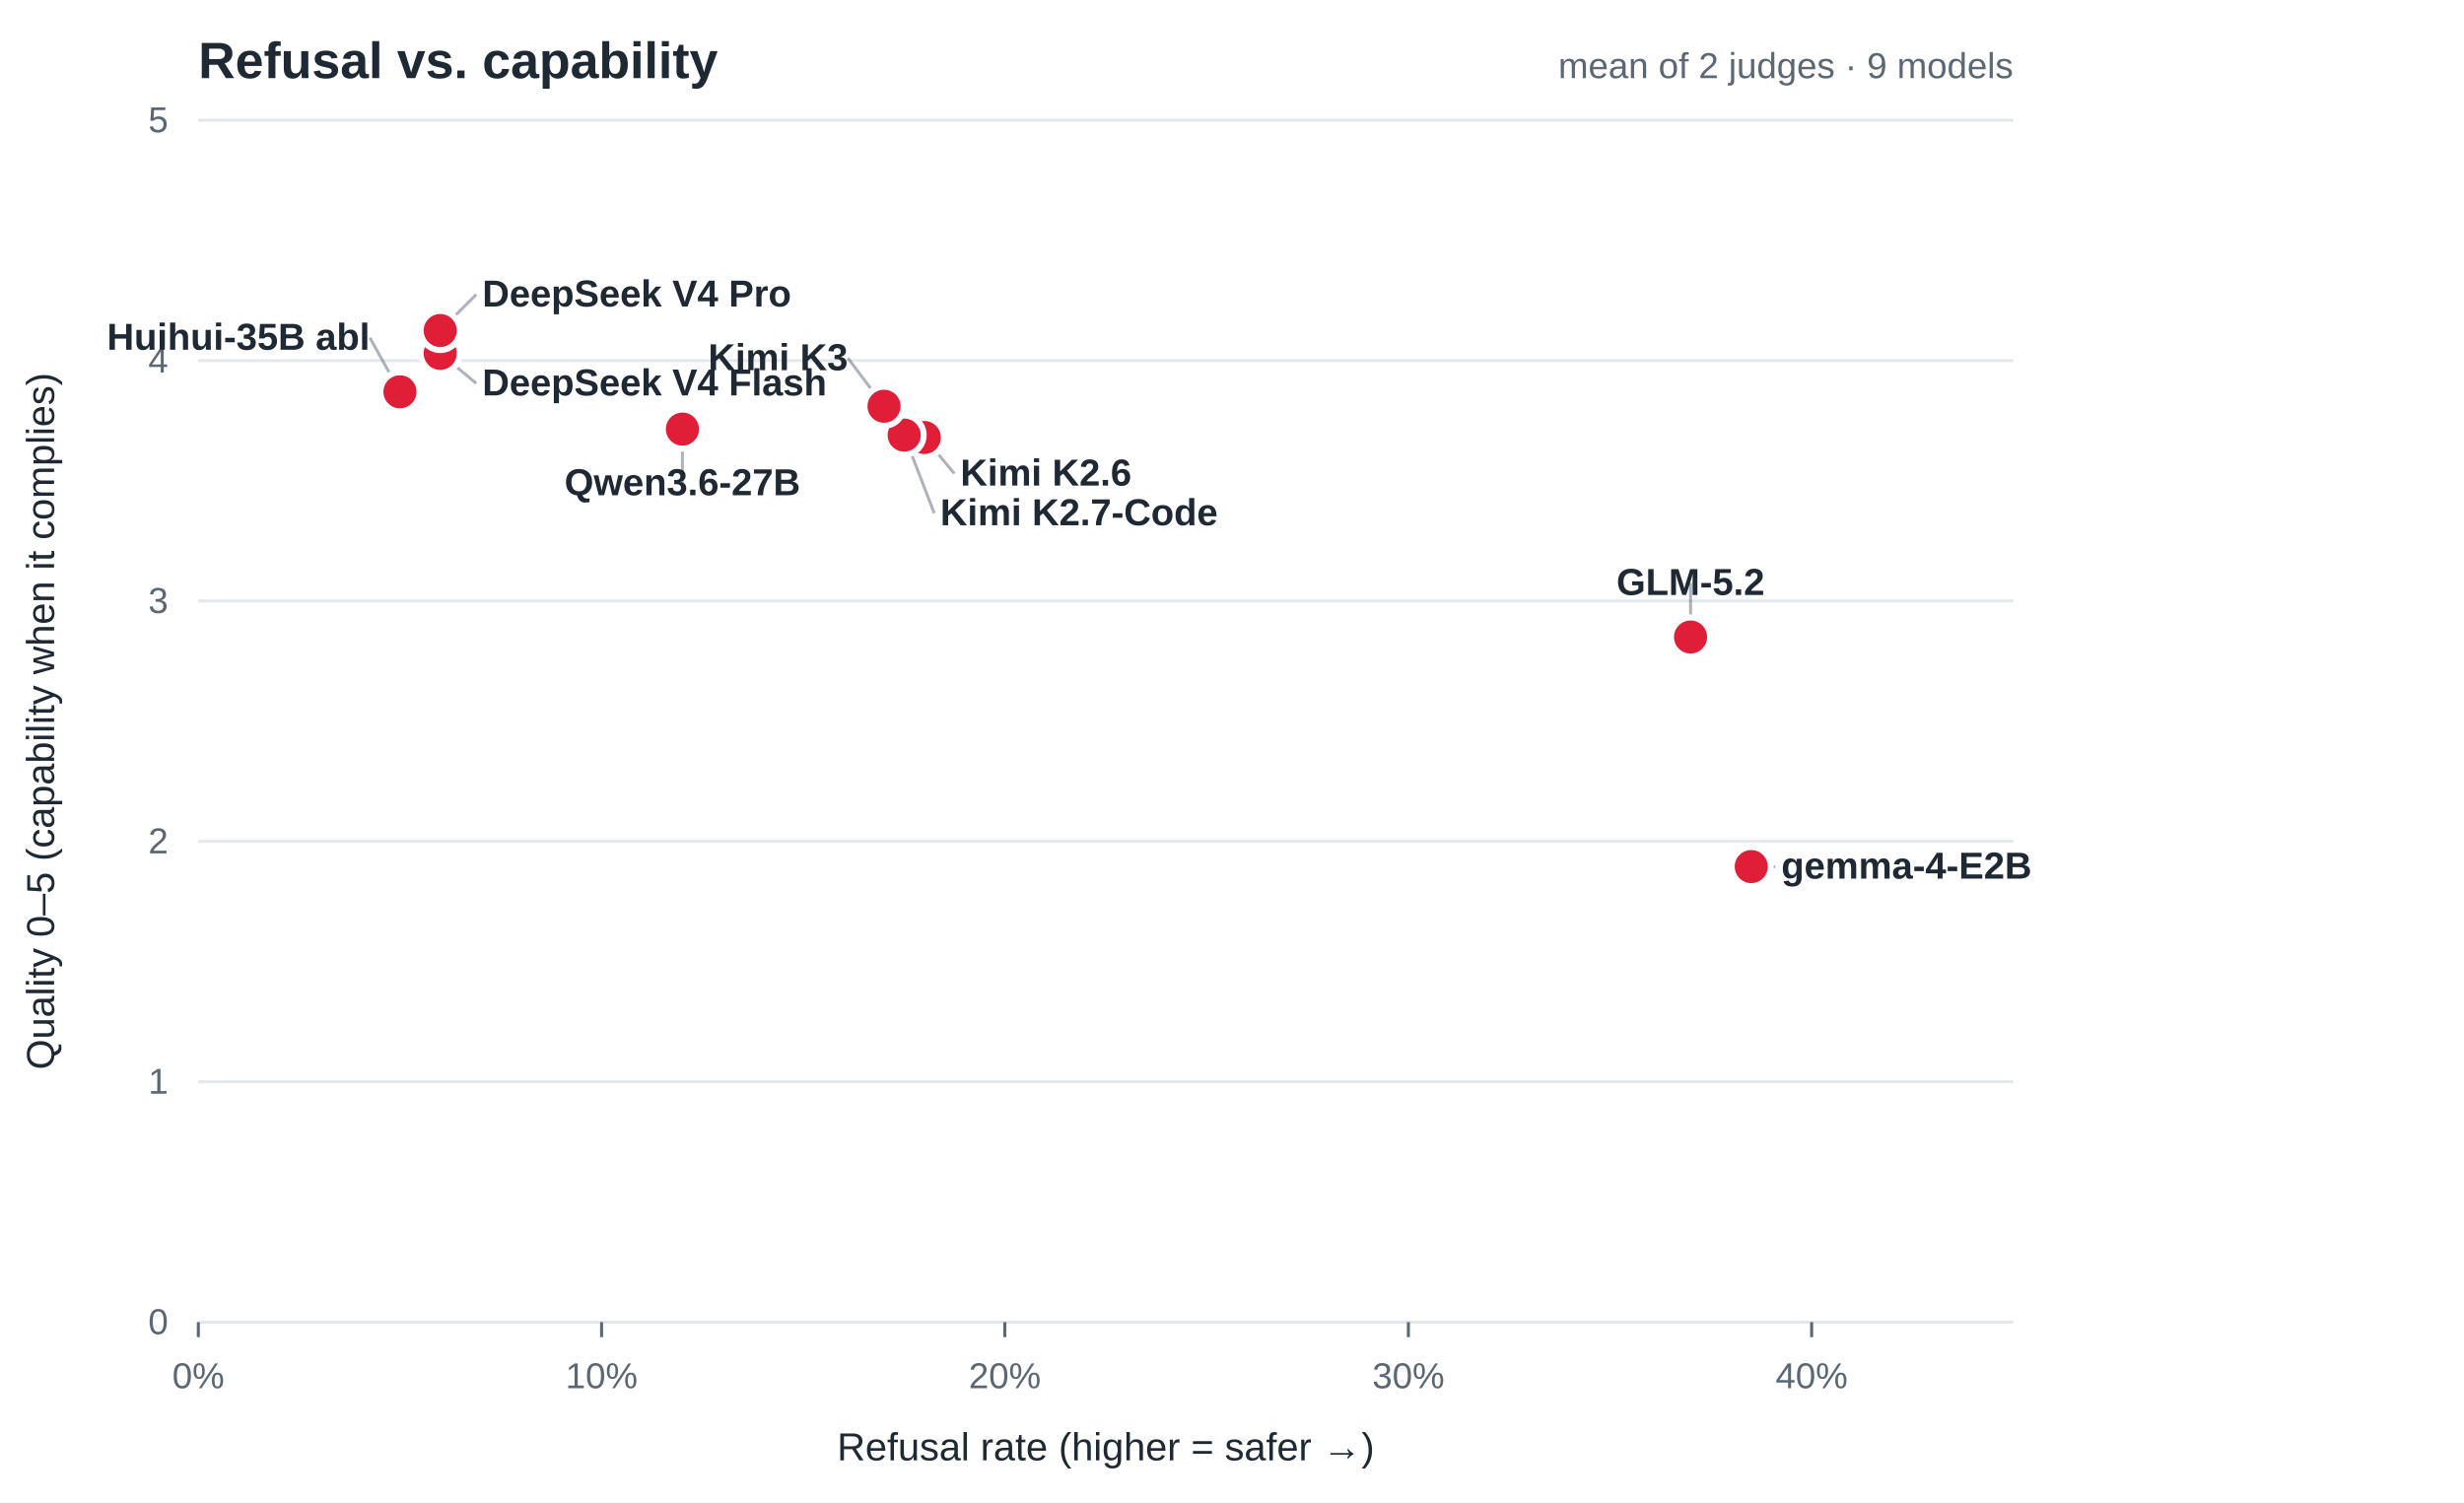
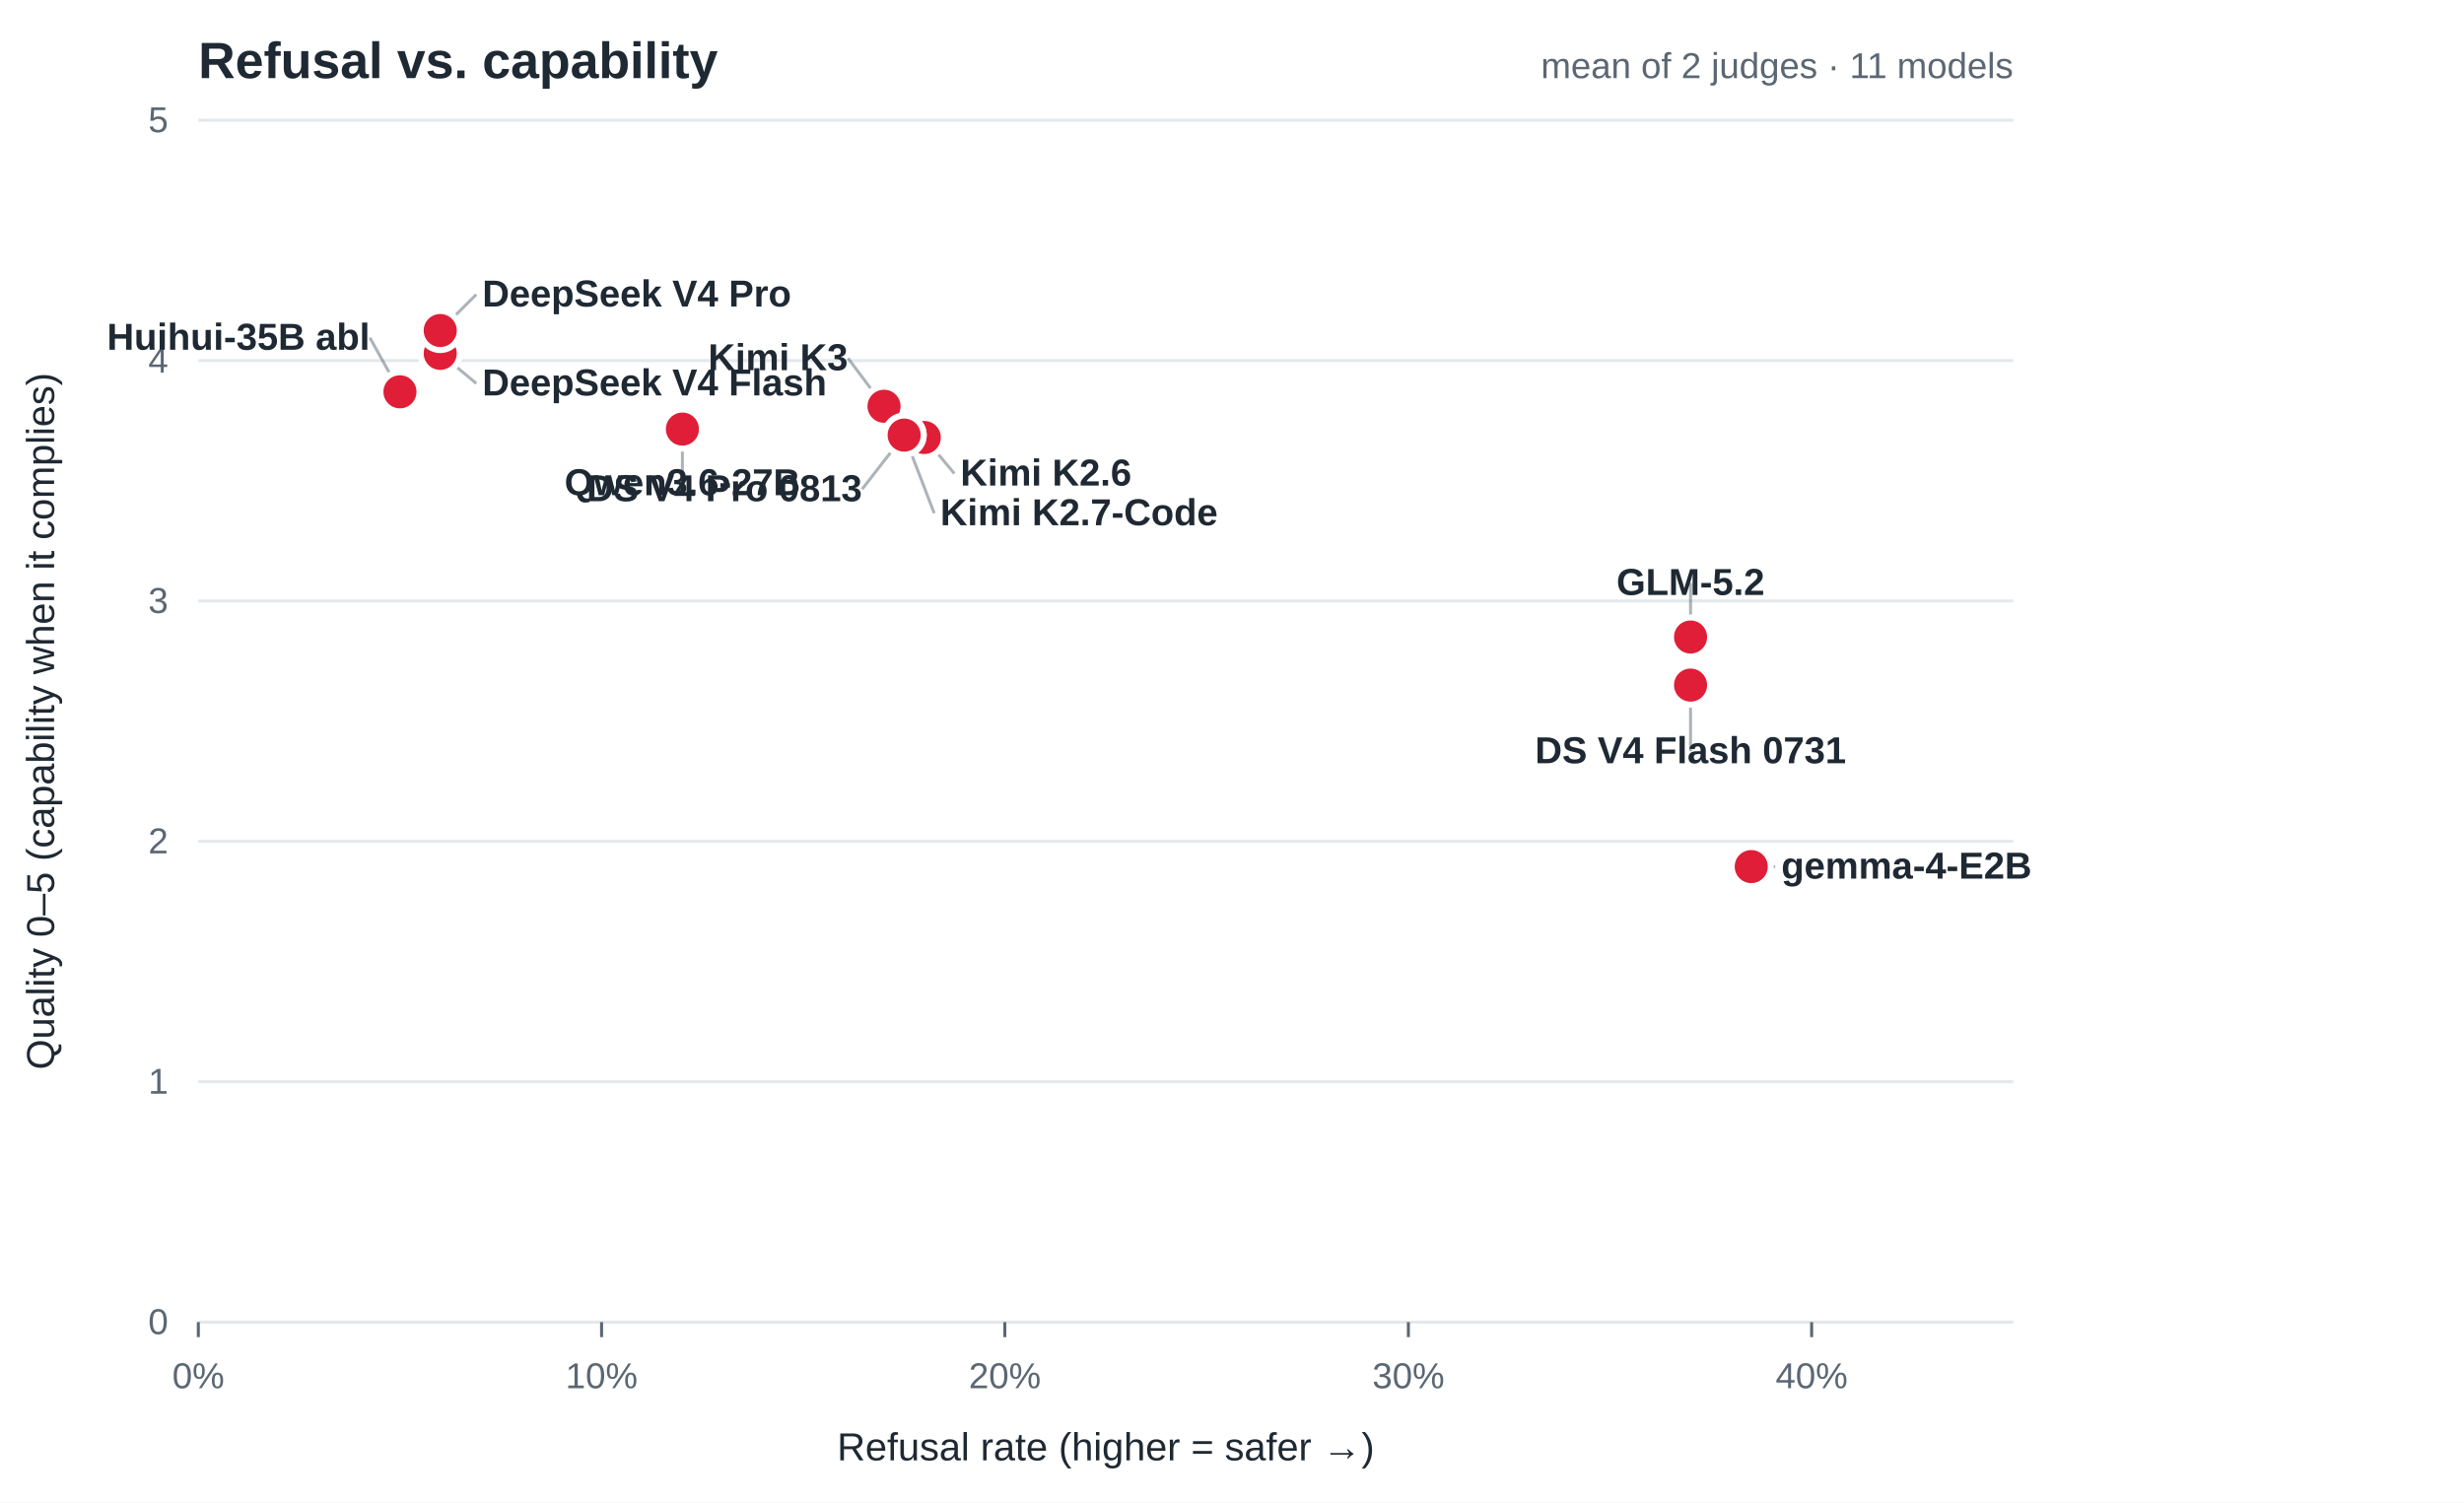
<svg xmlns="http://www.w3.org/2000/svg" width="820" height="500" viewBox="0 0 820 500" font-family="'Helvetica Neue',Arial,sans-serif">
  <rect width="820" height="500" fill="#ffffff" />
  <text x="66" y="26" font-size="17" font-weight="700" fill="#1f2933">Refusal vs. capability</text>
-   <text x="670" y="26" font-size="12" fill="#5b6773" text-anchor="end">mean of 2 judges · 9 models</text>
+   <text x="670" y="26" font-size="12" fill="#5b6773" text-anchor="end">mean of 2 judges · 11 models</text>
  <line x1="66" y1="440.0" x2="670" y2="440.0" stroke="#e3e8ec" stroke-width="1" />
  <text x="56" y="444.0" font-size="12" fill="#5b6773" text-anchor="end">0</text>
  <line x1="66" y1="360.0" x2="670" y2="360.0" stroke="#e3e8ec" stroke-width="1" />
  <text x="56" y="364.0" font-size="12" fill="#5b6773" text-anchor="end">1</text>
  <line x1="66" y1="280.0" x2="670" y2="280.0" stroke="#e3e8ec" stroke-width="1" />
  <text x="56" y="284.0" font-size="12" fill="#5b6773" text-anchor="end">2</text>
  <line x1="66" y1="200.0" x2="670" y2="200.0" stroke="#e3e8ec" stroke-width="1" />
  <text x="56" y="204.0" font-size="12" fill="#5b6773" text-anchor="end">3</text>
  <line x1="66" y1="120.0" x2="670" y2="120.0" stroke="#e3e8ec" stroke-width="1" />
  <text x="56" y="124.0" font-size="12" fill="#5b6773" text-anchor="end">4</text>
  <line x1="66" y1="40.0" x2="670" y2="40.0" stroke="#e3e8ec" stroke-width="1" />
  <text x="56" y="44.0" font-size="12" fill="#5b6773" text-anchor="end">5</text>
  <line x1="66.0" y1="440" x2="66.0" y2="445" stroke="#5b6773" stroke-width="1" />
  <text x="66.0" y="462" font-size="12" fill="#5b6773" text-anchor="middle">0%</text>
  <line x1="200.2" y1="440" x2="200.2" y2="445" stroke="#5b6773" stroke-width="1" />
  <text x="200.2" y="462" font-size="12" fill="#5b6773" text-anchor="middle">10%</text>
  <line x1="334.4" y1="440" x2="334.4" y2="445" stroke="#5b6773" stroke-width="1" />
  <text x="334.4" y="462" font-size="12" fill="#5b6773" text-anchor="middle">20%</text>
  <line x1="468.7" y1="440" x2="468.7" y2="445" stroke="#5b6773" stroke-width="1" />
  <text x="468.7" y="462" font-size="12" fill="#5b6773" text-anchor="middle">30%</text>
  <line x1="602.9" y1="440" x2="602.9" y2="445" stroke="#5b6773" stroke-width="1" />
  <text x="602.9" y="462" font-size="12" fill="#5b6773" text-anchor="middle">40%</text>
  <text x="368" y="486" font-size="13" fill="#1f2933" text-anchor="middle">Refusal rate  (higher = safer →)</text>
  <text x="18" y="240" font-size="13" fill="#1f2933" text-anchor="middle" transform="rotate(-90 18 240)">Quality 0–5  (capability when it complies)</text>
  <line x1="582.8" y1="288.4" x2="590.8" y2="288.4" stroke="#5b6773" stroke-width="1" opacity="0.5" />
  <circle cx="582.8" cy="288.4" r="6.5" fill="#e01e37" stroke="#ffffff" stroke-width="2" />
  <text x="592.8" y="292.4" font-size="12.5" font-weight="600" fill="#1f2933" text-anchor="start">gemma-4-E2B</text>
  <line x1="227.1" y1="142.8" x2="227.1" y2="160.8" stroke="#5b6773" stroke-width="1" opacity="0.5" />
  <circle cx="227.1" cy="142.8" r="6.5" fill="#e01e37" stroke="#ffffff" stroke-width="2" />
  <text x="227.1" y="164.8" font-size="12.5" font-weight="600" fill="#1f2933" text-anchor="middle">Qwen3.6-27B</text>
  <line x1="133.1" y1="130.4" x2="123.1" y2="112.4" stroke="#5b6773" stroke-width="1" opacity="0.5" />
  <circle cx="133.1" cy="130.4" r="6.5" fill="#e01e37" stroke="#ffffff" stroke-width="2" />
  <text x="123.1" y="116.4" font-size="12.5" font-weight="600" fill="#1f2933" text-anchor="end">Huihui-35B abl</text>
  <line x1="307.6" y1="145.6" x2="317.6" y2="157.6" stroke="#5b6773" stroke-width="1" opacity="0.5" />
  <circle cx="307.6" cy="145.6" r="6.5" fill="#e01e37" stroke="#ffffff" stroke-width="2" />
  <text x="319.6" y="161.6" font-size="12.5" font-weight="600" fill="#1f2933" text-anchor="start">Kimi K2.6</text>
  <line x1="300.9" y1="144.8" x2="310.9" y2="170.8" stroke="#5b6773" stroke-width="1" opacity="0.5" />
  <circle cx="300.9" cy="144.8" r="6.5" fill="#e01e37" stroke="#ffffff" stroke-width="2" />
  <text x="312.9" y="174.8" font-size="12.5" font-weight="600" fill="#1f2933" text-anchor="start">Kimi K2.7-Code</text>
  <line x1="294.2" y1="135.2" x2="282.2" y2="119.2" stroke="#5b6773" stroke-width="1" opacity="0.5" />
  <circle cx="294.2" cy="135.2" r="6.5" fill="#e01e37" stroke="#ffffff" stroke-width="2" />
  <text x="282.2" y="123.2" font-size="12.5" font-weight="600" fill="#1f2933" text-anchor="end">Kimi K3</text>
  <line x1="146.5" y1="117.6" x2="158.5" y2="127.6" stroke="#5b6773" stroke-width="1" opacity="0.5" />
  <circle cx="146.5" cy="117.6" r="6.5" fill="#e01e37" stroke="#ffffff" stroke-width="2" />
  <text x="160.5" y="131.6" font-size="12.5" font-weight="600" fill="#1f2933" text-anchor="start">DeepSeek V4 Flash</text>
  <line x1="146.5" y1="110.0" x2="158.5" y2="98.0" stroke="#5b6773" stroke-width="1" opacity="0.5" />
  <circle cx="146.5" cy="110.0" r="6.5" fill="#e01e37" stroke="#ffffff" stroke-width="2" />
  <text x="160.5" y="102.0" font-size="12.5" font-weight="600" fill="#1f2933" text-anchor="start">DeepSeek V4 Pro</text>
+   <line x1="562.6" y1="228.0" x2="562.6" y2="250.0" stroke="#5b6773" stroke-width="1" opacity="0.5" />
+   <circle cx="562.6" cy="228.0" r="6.5" fill="#e01e37" stroke="#ffffff" stroke-width="2" />
+   <text x="562.6" y="254.0" font-size="12.5" font-weight="600" fill="#1f2933" text-anchor="middle">DS V4 Flash 0731</text>
+   <line x1="300.9" y1="144.8" x2="286.9" y2="162.8" stroke="#5b6773" stroke-width="1" opacity="0.5" />
+   <circle cx="300.9" cy="144.8" r="6.5" fill="#e01e37" stroke="#ffffff" stroke-width="2" />
+   <text x="286.9" y="166.8" font-size="12.5" font-weight="600" fill="#1f2933" text-anchor="end">DS V4 Pro 0813</text>
  <line x1="562.6" y1="212.0" x2="562.6" y2="194.0" stroke="#5b6773" stroke-width="1" opacity="0.5" />
  <circle cx="562.6" cy="212.0" r="6.5" fill="#e01e37" stroke="#ffffff" stroke-width="2" />
  <text x="562.6" y="198.0" font-size="12.5" font-weight="600" fill="#1f2933" text-anchor="middle">GLM-5.2</text>
</svg>
